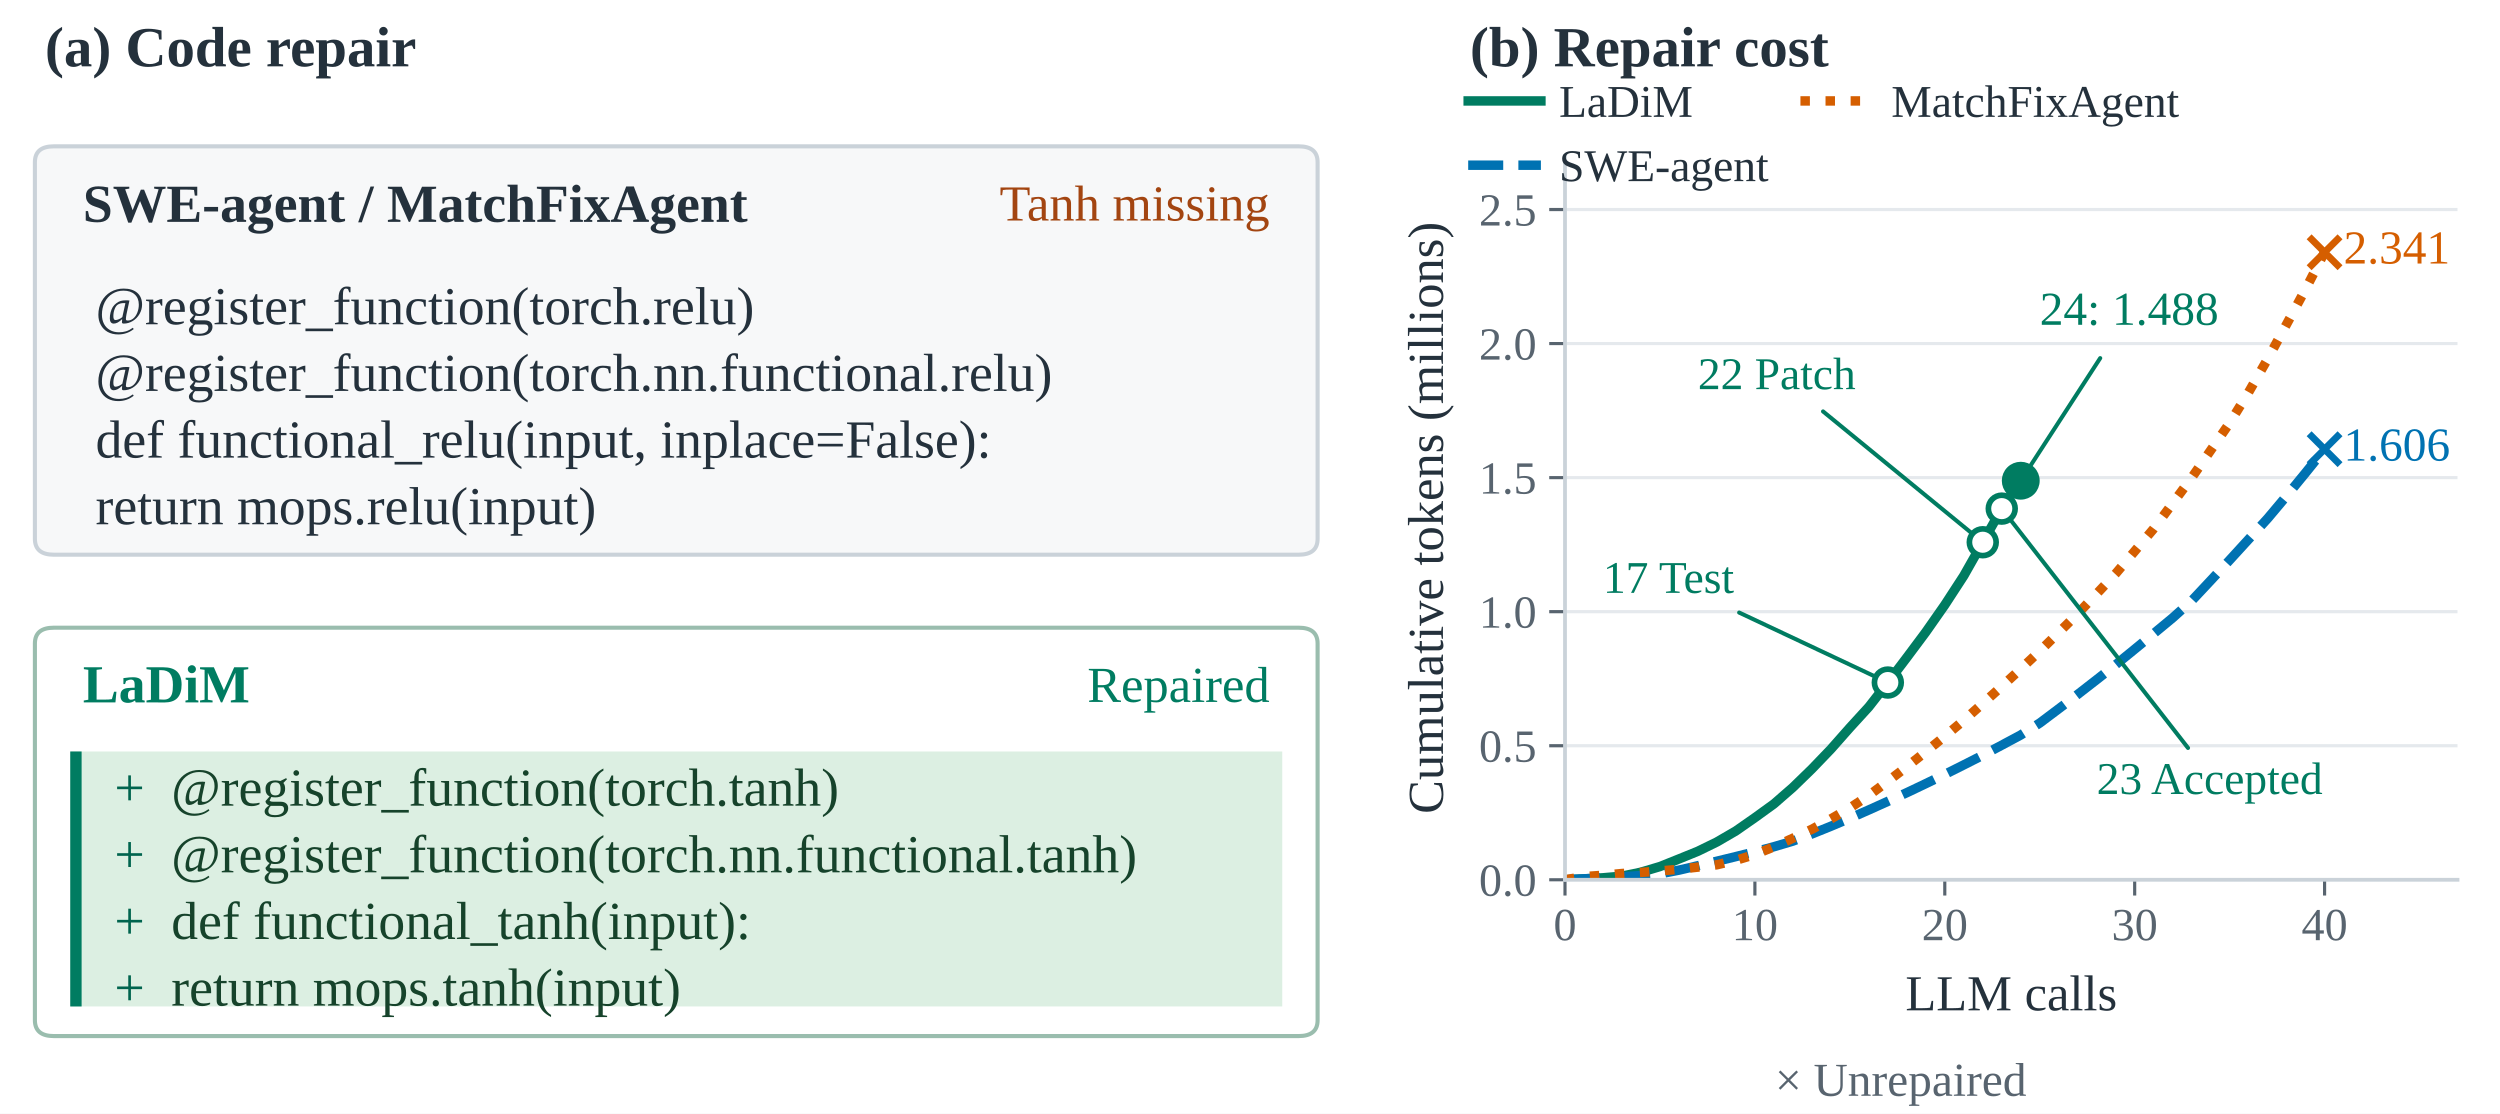
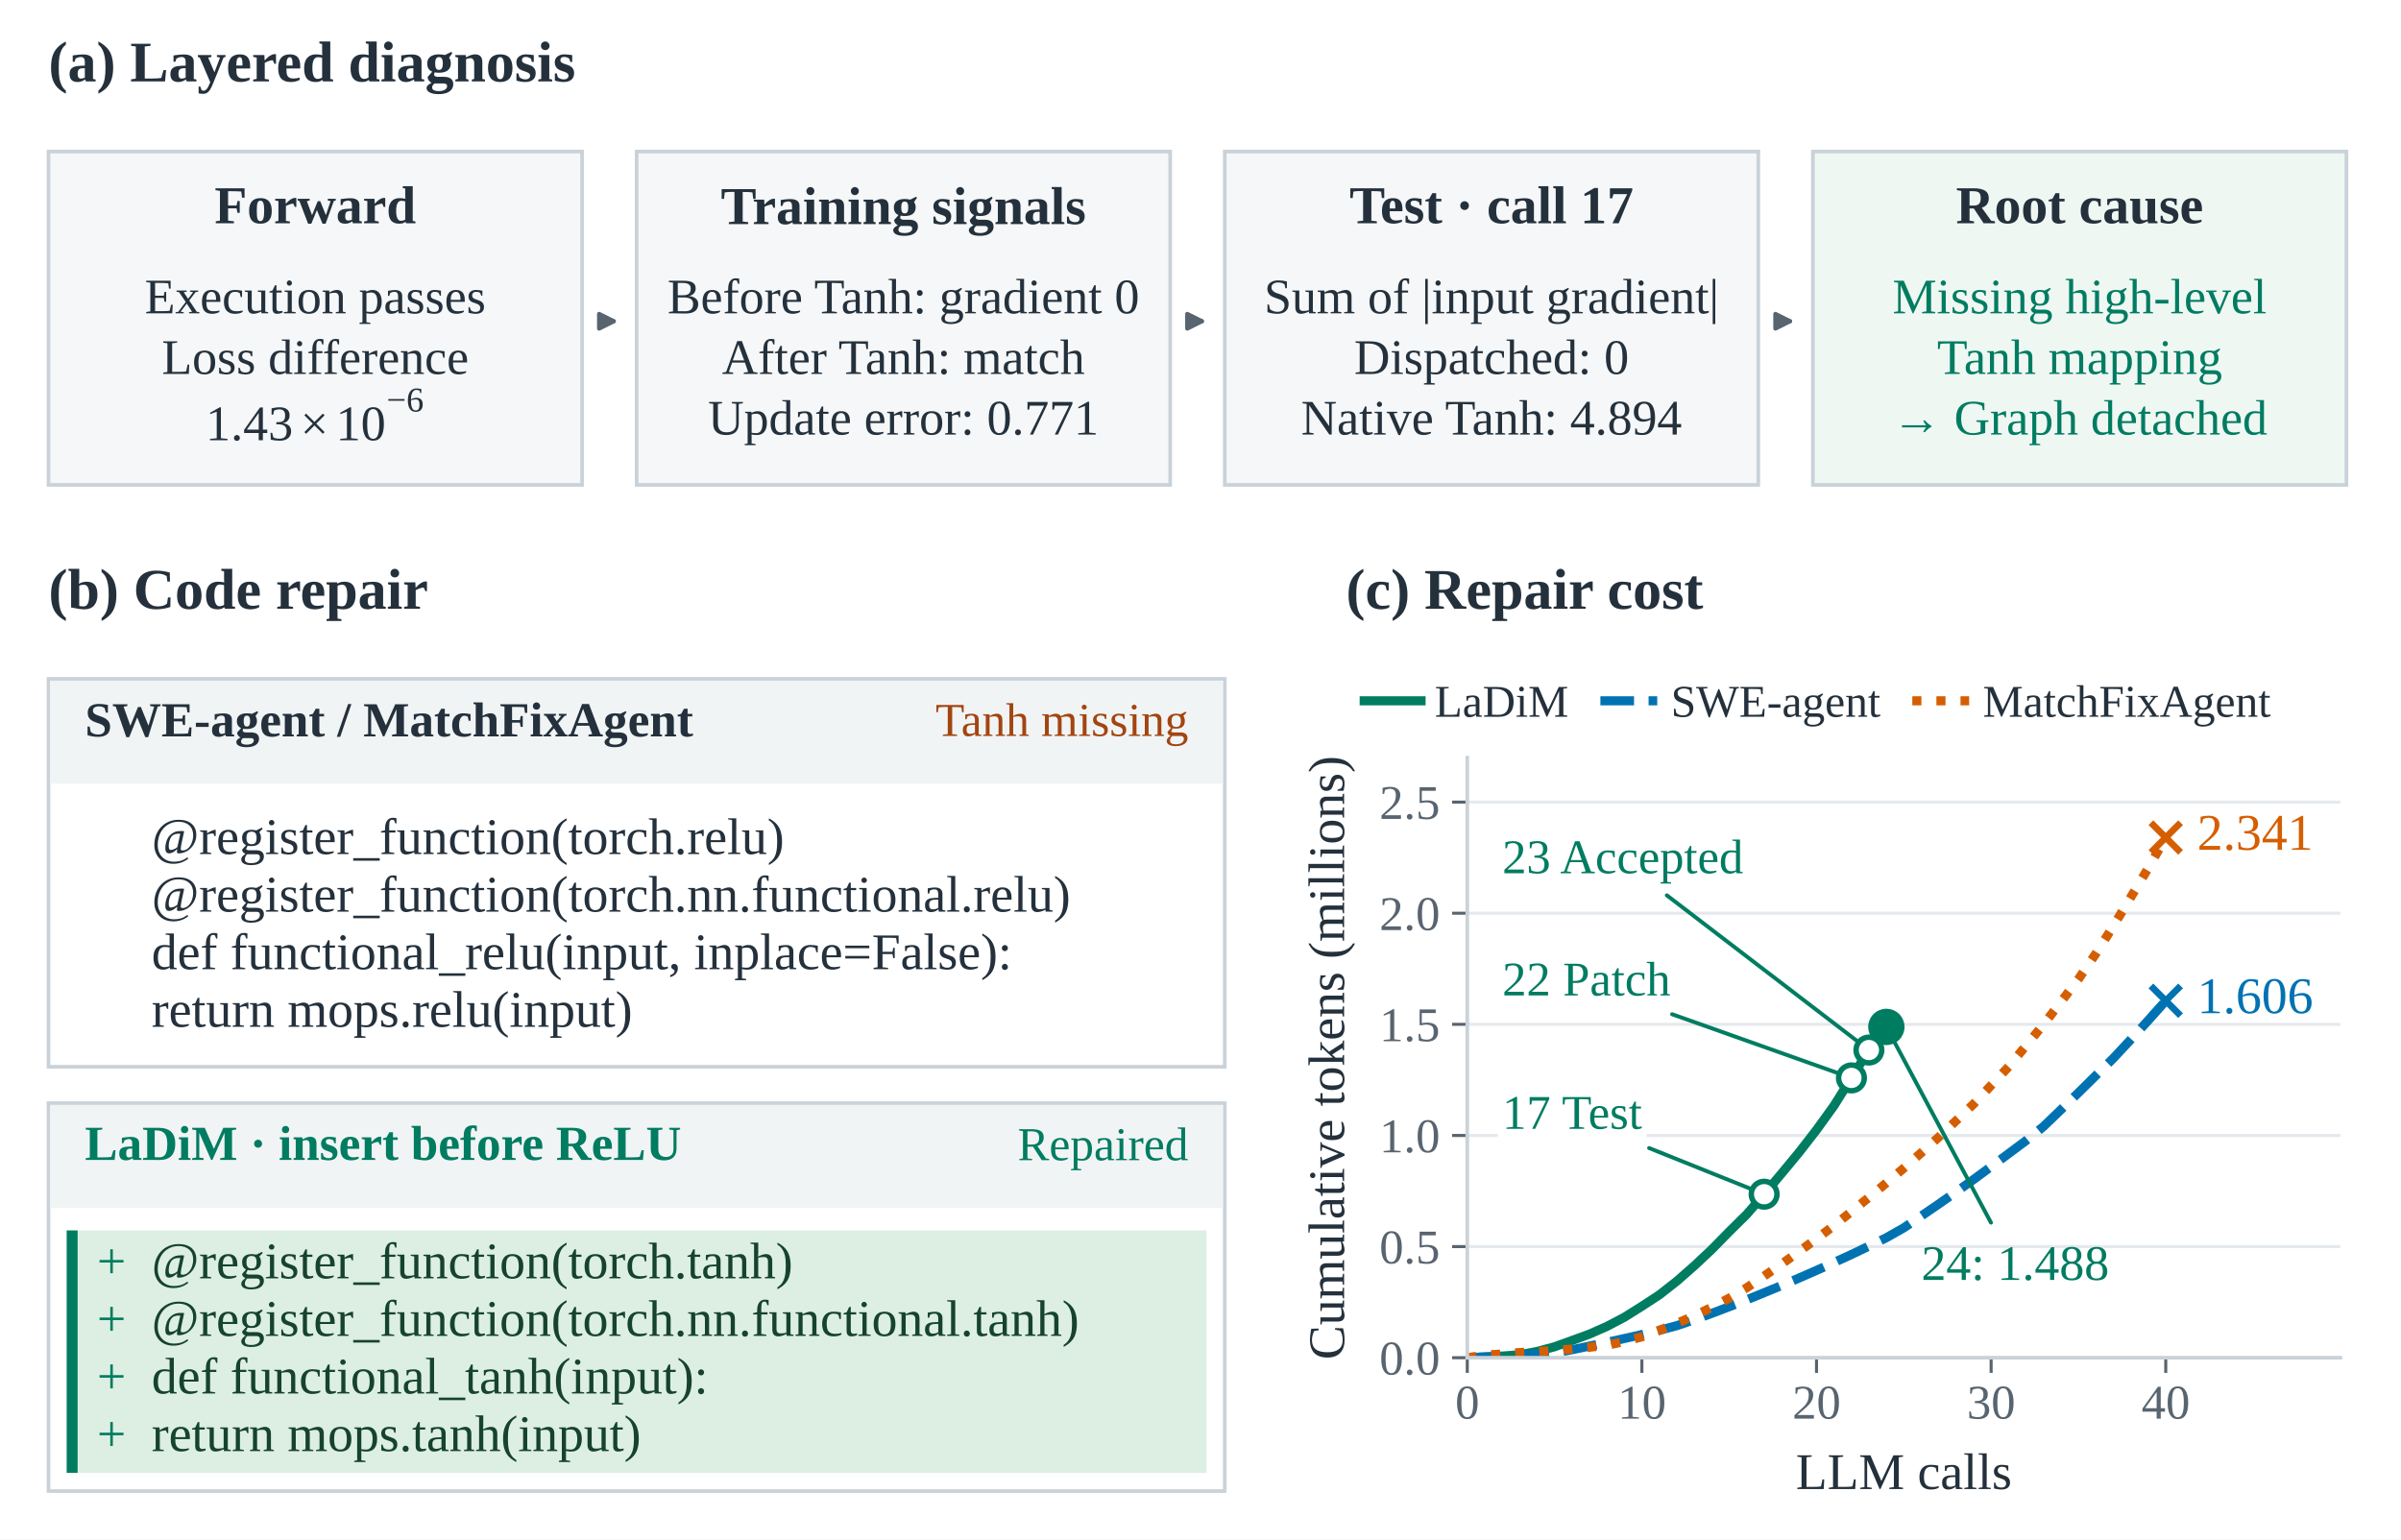
- <svg xmlns="http://www.w3.org/2000/svg" xmlns:xlink="http://www.w3.org/1999/xlink" width="396pt" height="176.4pt" viewBox="0 0 396 176.4" version="1.1">
+ <svg xmlns="http://www.w3.org/2000/svg" xmlns:xlink="http://www.w3.org/1999/xlink" width="396pt" height="254pt" viewBox="0 0 396 254" version="1.1">
  <defs>
    <style type="text/css">*{stroke-linejoin: round; stroke-linecap: butt}</style>
  </defs>
  <g id="figure_1">
    <g id="patch_1">
-       <path d="M 0 176.4 L 396 176.4 L 396 0 L 0 0 z " style="fill: #ffffff" />
+       <path d="M 0 254 L 396 254 L 396 0 L 0 0 z " style="fill: #ffffff" />
    </g>
    <g id="axes_1">
      <g id="patch_2">
-         <path d="M 8.528 87.865 L 205.708 87.865 Q 208.708 87.865 208.708 85.351 L 208.708 25.693 Q 208.708 23.179 205.708 23.179 L 8.528 23.179 Q 5.528 23.179 5.528 25.693 L 5.528 85.351 Q 5.528 87.865 8.528 87.865 z " style="fill: #f7f8f9; stroke: #cad2d9; stroke-width: 0.65; stroke-linejoin: miter" />
+         <path d="M 8 25 L 96 25 L 96 80 L 8 80 z " clip-path="url(#paa334372f0)" style="fill: #f5f7f8; stroke: #cad2d9; stroke-width: 0.6; stroke-linejoin: miter" />
      </g>
      <g id="patch_3">
-         <path d="M 8.528 164.114 L 205.708 164.114 Q 208.708 164.114 208.708 161.6 L 208.708 101.942 Q 208.708 99.428 205.708 99.428 L 8.528 99.428 Q 5.528 99.428 5.528 101.942 L 5.528 161.6 Q 5.528 164.114 8.528 164.114 z " style="fill: #ffffff; stroke: #9abdae; stroke-width: 0.65; stroke-linejoin: miter" />
+         <path d="M 105 25 L 193 25 L 193 80 L 105 80 z " clip-path="url(#paa334372f0)" style="fill: #f5f7f8; stroke: #cad2d9; stroke-width: 0.6; stroke-linejoin: miter" />
      </g>
      <g id="patch_4">
-         <path d="M 11.128 159.422 L 203.108 159.422 L 203.108 119.035 L 11.128 119.035 z " clip-path="url(#p06b4a198e1)" style="fill: #dcefe2" />
+         <path d="M 202 25 L 290 25 L 290 80 L 202 80 z " clip-path="url(#paa334372f0)" style="fill: #f5f7f8; stroke: #cad2d9; stroke-width: 0.6; stroke-linejoin: miter" />
      </g>
      <g id="patch_5">
-         <path d="M 11.128 159.422 L 12.927 159.422 L 12.927 119.035 L 11.128 119.035 z " clip-path="url(#p06b4a198e1)" style="fill: #007c61" />
+         <path d="M 299 25 L 387 25 L 387 80 L 299 80 z " clip-path="url(#paa334372f0)" style="fill: #eff7f3; stroke: #cad2d9; stroke-width: 0.6; stroke-linejoin: miter" />
+       </g>
+       <g id="patch_6">
+         <path d="M 8 112 L 202 112 L 202 176 L 8 176 z " clip-path="url(#paa334372f0)" style="fill: #ffffff; stroke: #cad2d9; stroke-width: 0.6; stroke-linejoin: miter" />
+       </g>
+       <g id="patch_7">
+         <path d="M 8 182 L 202 182 L 202 246 L 8 246 z " clip-path="url(#paa334372f0)" style="fill: #ffffff; stroke: #cad2d9; stroke-width: 0.6; stroke-linejoin: miter" />
+       </g>
+       <g id="patch_8">
+         <path d="M 99 53 Q 100.501 53 101.22 53 " clip-path="url(#paa334372f0)" style="fill: none; stroke: #58646f; stroke-width: 0.7; stroke-linecap: round" />
+         <path d="M 98.82 51.8 L 101.22 53 L 98.82 54.2 z " clip-path="url(#paa334372f0)" style="fill: #58646f; stroke: #58646f; stroke-width: 0.7; stroke-linecap: round" />
+       </g>
+       <g id="patch_9">
+         <path d="M 196 53 Q 197.501 53 198.22 53 " clip-path="url(#paa334372f0)" style="fill: none; stroke: #58646f; stroke-width: 0.7; stroke-linecap: round" />
+         <path d="M 195.82 51.8 L 198.22 53 L 195.82 54.2 z " clip-path="url(#paa334372f0)" style="fill: #58646f; stroke: #58646f; stroke-width: 0.7; stroke-linecap: round" />
+       </g>
+       <g id="patch_10">
+         <path d="M 293 53 Q 294.501 53 295.22 53 " clip-path="url(#paa334372f0)" style="fill: none; stroke: #58646f; stroke-width: 0.7; stroke-linecap: round" />
+         <path d="M 292.82 51.8 L 295.22 53 L 292.82 54.2 z " clip-path="url(#paa334372f0)" style="fill: #58646f; stroke: #58646f; stroke-width: 0.7; stroke-linecap: round" />
+       </g>
+       <g id="patch_11">
+         <path d="M 8.3 112.3 L 201.7 112.3 L 201.7 129.3 L 8.3 129.3 z " clip-path="url(#paa334372f0)" style="fill: #f1f4f5" />
+       </g>
+       <g id="patch_12">
+         <path d="M 8.3 182.3 L 201.7 182.3 L 201.7 199.3 L 8.3 199.3 z " clip-path="url(#paa334372f0)" style="fill: #f1f4f5" />
+       </g>
+       <g id="patch_13">
+         <path d="M 11 203 L 199 203 L 199 243 L 11 243 z " clip-path="url(#paa334372f0)" style="fill: #dcefe2" />
+       </g>
+       <g id="patch_14">
+         <path d="M 11 203 L 12.8 203 L 12.8 243 L 11 243 z " clip-path="url(#paa334372f0)" style="fill: #007c61" />
      </g>
      <g id="text_1">
-         <text style="font-weight: 700; font-size: 9px; font-family: 'Times New Roman'; text-anchor: start; fill: #24313c" x="7.128" y="10.51" transform="rotate(-0 7.128 10.51031)">(a) Code repair</text>
+         <text style="font-weight: 700; font-size: 9.5px; font-family: 'Times New Roman'; text-anchor: start; fill: #24313c" x="8" y="13.439" transform="rotate(-0 8 13.43922)">(a) Layered diagnosis</text>
      </g>
      <g id="text_2">
-         <text style="font-weight: 700; font-size: 8.5px; font-family: 'Times New Roman'; text-anchor: start; fill: #24313c" x="13.127" y="35.141" transform="rotate(-0 13.1274 35.14083)">SWE-agent / MatchFixAgent</text>
+         <text style="font-weight: 700; font-size: 8.8px; font-family: 'Times New Roman'; text-anchor: middle; fill: #24313c" x="52" y="36.827" transform="rotate(-0 52 36.82725)">Forward</text>
      </g>
      <g id="text_3">
-         <text style="font-size: 8px; font-family: 'Times New Roman'; text-anchor: end; fill: #a34511" x="201.109" y="34.934" transform="rotate(-0 201.1086 34.93442)">Tanh missing</text>
+         <text style="font-size: 8.2px; font-family: 'Times New Roman'; text-anchor: middle; fill: #24313c" x="52" y="51.694" transform="rotate(-0 52 51.69387)">Execution passes</text>
      </g>
      <g id="text_4">
-         <text style="font-size: 8.5px; font-family: 'Times New Roman'; text-anchor: start; fill: #24313c" x="15.127" y="51.369" transform="rotate(-0 15.1272 51.36929)">@register_function(torch.relu)</text>
+         <text style="font-size: 8.2px; font-family: 'Times New Roman'; text-anchor: middle; fill: #24313c" x="52" y="61.694" transform="rotate(-0 52 61.69387)">Loss difference</text>
      </g>
      <g id="text_5">
-         <text style="font-size: 8.5px; font-family: 'Times New Roman'; text-anchor: start; fill: #24313c" x="15.127" y="61.927" transform="rotate(-0 15.1272 61.92683)">@register_function(torch.nn.functional.relu)</text>
+         <g style="fill: #24313c" transform="translate(33.919 73.10197)">
+           <text>
+             <tspan x="0" y="-0.475" style="font-size: 8.2px; font-family: 'Times New Roman'; fill: #24313c">1</tspan>
+             <tspan x="4.125" y="-0.475" style="font-size: 8.2px; font-family: 'Times New Roman'; fill: #24313c">.</tspan>
+             <tspan x="6.188" y="-0.475" style="font-size: 8.2px; font-family: 'Times New Roman'; fill: #24313c">4</tspan>
+             <tspan x="10.312" y="-0.475" style="font-size: 8.2px; font-family: 'Times New Roman'; fill: #24313c">3</tspan>
+             <tspan x="15.629" y="-0.475" style="font-size: 8.2px; font-family: 'Times New Roman'; fill: #24313c">×</tspan>
+             <tspan x="21.473" y="-0.475" style="font-size: 8.2px; font-family: 'Times New Roman'; fill: #24313c">1</tspan>
+             <tspan x="25.598" y="-0.475" style="font-size: 8.2px; font-family: 'Times New Roman'; fill: #24313c">0</tspan>
+             <tspan x="29.842" y="-5.216" style="font-size: 5.74px; font-family: 'Times New Roman'; fill: #24313c">−</tspan>
+             <tspan x="33.099" y="-5.216" style="font-size: 5.74px; font-family: 'Times New Roman'; fill: #24313c">6</tspan>
+           </text>
+         </g>
      </g>
      <g id="text_6">
-         <text style="font-size: 8.5px; font-family: 'Times New Roman'; text-anchor: start; fill: #24313c" x="15.127" y="72.484" transform="rotate(-0 15.1272 72.48437)">def functional_relu(input, inplace=False):</text>
+         <text style="font-weight: 700; font-size: 8.8px; font-family: 'Times New Roman'; text-anchor: middle; fill: #24313c" x="149" y="36.965" transform="rotate(-0 149 36.96475)">Training signals</text>
      </g>
      <g id="text_7">
-         <text style="font-size: 8.5px; font-family: 'Times New Roman'; text-anchor: start; fill: #24313c" x="15.127" y="83.042" transform="rotate(-0 15.1272 83.04191)">    return mops.relu(input)</text>
+         <text style="font-size: 8.2px; font-family: 'Times New Roman'; text-anchor: middle; fill: #24313c" x="149" y="51.694" transform="rotate(-0 149 51.69387)">Before Tanh: gradient 0</text>
      </g>
      <g id="text_8">
-         <text style="font-weight: 700; font-size: 8.5px; font-family: 'Times New Roman'; text-anchor: start; fill: #007c61" x="13.127" y="111.257" transform="rotate(-0 13.1274 111.2569)">LaDiM</text>
+         <text style="font-size: 8.2px; font-family: 'Times New Roman'; text-anchor: middle; fill: #24313c" x="149" y="61.694" transform="rotate(-0 149 61.69387)">After Tanh: match</text>
      </g>
      <g id="text_9">
-         <text style="font-size: 8px; font-family: 'Times New Roman'; text-anchor: end; fill: #007c61" x="201.109" y="111.183" transform="rotate(-0 201.1086 111.1833)">Repaired</text>
+         <text style="font-size: 8.2px; font-family: 'Times New Roman'; text-anchor: middle; fill: #24313c" x="149" y="71.694" transform="rotate(-0 149 71.69388)">Update error: 0.771</text>
      </g>
      <g id="text_10">
-         <text style="font-size: 8.5px; font-family: 'Times New Roman'; text-anchor: start; fill: #00644e" x="18.127" y="127.618" transform="rotate(-0 18.1269 127.6182)">+</text>
+         <text style="font-weight: 700; font-size: 8.8px; font-family: 'Times New Roman'; text-anchor: middle; fill: #24313c" x="246" y="36.827" transform="rotate(-0 246 36.82725)">Test · call 17</text>
      </g>
      <g id="text_11">
-         <text style="font-size: 8.5px; font-family: 'Times New Roman'; text-anchor: start; fill: #16432b" x="27.126" y="127.618" transform="rotate(-0 27.126 127.6182)">@register_function(torch.tanh)</text>
+         <text style="font-size: 8.2px; font-family: 'Times New Roman'; text-anchor: middle; fill: #24313c" x="246" y="51.694" transform="rotate(-0 246 51.69387)">Sum of |input gradient|</text>
      </g>
      <g id="text_12">
-         <text style="font-size: 8.5px; font-family: 'Times New Roman'; text-anchor: start; fill: #00644e" x="18.127" y="138.176" transform="rotate(-0 18.1269 138.1757)">+</text>
+         <text style="font-size: 8.2px; font-family: 'Times New Roman'; text-anchor: middle; fill: #24313c" x="246" y="61.694" transform="rotate(-0 246 61.69387)">Dispatched: 0</text>
      </g>
      <g id="text_13">
-         <text style="font-size: 8.5px; font-family: 'Times New Roman'; text-anchor: start; fill: #16432b" x="27.126" y="138.176" transform="rotate(-0 27.126 138.1757)">@register_function(torch.nn.functional.tanh)</text>
+         <text style="font-size: 8.2px; font-family: 'Times New Roman'; text-anchor: middle; fill: #24313c" x="246" y="71.694" transform="rotate(-0 246 71.69388)">Native Tanh: 4.894</text>
      </g>
      <g id="text_14">
-         <text style="font-size: 8.5px; font-family: 'Times New Roman'; text-anchor: start; fill: #00644e" x="18.127" y="148.733" transform="rotate(-0 18.1269 148.7333)">+</text>
+         <text style="font-weight: 700; font-size: 8.8px; font-family: 'Times New Roman'; text-anchor: middle; fill: #24313c" x="343" y="36.827" transform="rotate(-0 343 36.82725)">Root cause</text>
      </g>
      <g id="text_15">
-         <text style="font-size: 8.5px; font-family: 'Times New Roman'; text-anchor: start; fill: #16432b" x="27.126" y="148.733" transform="rotate(-0 27.126 148.7333)">def functional_tanh(input):</text>
+         <text style="font-size: 8.2px; font-family: 'Times New Roman'; text-anchor: middle; fill: #007c61" x="343" y="51.694" transform="rotate(-0 343 51.69387)">Missing high-level</text>
      </g>
      <g id="text_16">
-         <text style="font-size: 8.5px; font-family: 'Times New Roman'; text-anchor: start; fill: #00644e" x="18.127" y="159.291" transform="rotate(-0 18.1269 159.2908)">+</text>
+         <text style="font-size: 8.2px; font-family: 'Times New Roman'; text-anchor: middle; fill: #007c61" x="343" y="61.694" transform="rotate(-0 343 61.69387)">Tanh mapping</text>
      </g>
      <g id="text_17">
-         <text style="font-size: 8.5px; font-family: 'Times New Roman'; text-anchor: start; fill: #16432b" x="27.126" y="159.291" transform="rotate(-0 27.126 159.2908)">    return mops.tanh(input)</text>
+         <text style="font-size: 8.2px; font-family: 'Times New Roman'; text-anchor: middle; fill: #007c61" x="343" y="71.694" transform="rotate(-0 343 71.69388)">→ Graph detached</text>
+       </g>
+       <g id="text_18">
+         <text style="font-weight: 700; font-size: 9.5px; font-family: 'Times New Roman'; text-anchor: start; fill: #24313c" x="8" y="100.439" transform="rotate(-0 8 100.4392)">(b) Code repair</text>
+       </g>
+       <g id="text_19">
+         <text style="font-weight: 700; font-size: 8.1px; font-family: 'Times New Roman'; text-anchor: start; fill: #24313c" x="14" y="121.49" transform="rotate(-0 14 121.4903)">SWE-agent / MatchFixAgent</text>
+       </g>
+       <g id="text_20">
+         <text style="font-size: 7.8px; font-family: 'Times New Roman'; text-anchor: end; fill: #a34511" x="196" y="121.416" transform="rotate(-0 196 121.4161)">Tanh missing</text>
+       </g>
+       <g id="text_21">
+         <text style="font-size: 8.5px; font-family: 'Times New Roman'; text-anchor: start; fill: #24313c" x="25" y="140.902" transform="rotate(-0 25 140.9022)">@register_function(torch.relu)</text>
+       </g>
+       <g id="text_22">
+         <text style="font-size: 8.5px; font-family: 'Times New Roman'; text-anchor: start; fill: #24313c" x="25" y="150.402" transform="rotate(-0 25 150.4022)">@register_function(torch.nn.functional.relu)</text>
+       </g>
+       <g id="text_23">
+         <text style="font-size: 8.5px; font-family: 'Times New Roman'; text-anchor: start; fill: #24313c" x="25" y="159.902" transform="rotate(-0 25 159.9022)">def functional_relu(input, inplace=False):</text>
+       </g>
+       <g id="text_24">
+         <text style="font-size: 8.5px; font-family: 'Times New Roman'; text-anchor: start; fill: #24313c" x="25" y="169.402" transform="rotate(-0 25 169.4022)">    return mops.relu(input)</text>
+       </g>
+       <g id="text_25">
+         <text style="font-weight: 700; font-size: 8.1px; font-family: 'Times New Roman'; text-anchor: start; fill: #007c61" x="14" y="191.364" transform="rotate(-0 14 191.3637)">LaDiM · insert before ReLU</text>
+       </g>
+       <g id="text_26">
+         <text style="font-size: 7.8px; font-family: 'Times New Roman'; text-anchor: end; fill: #007c61" x="196" y="191.416" transform="rotate(-0 196 191.4161)">Repaired</text>
+       </g>
+       <g id="text_27">
+         <text style="font-size: 8.5px; font-family: 'Times New Roman'; text-anchor: start; fill: #007c61" x="16" y="210.902" transform="rotate(-0 16 210.9022)">+</text>
+       </g>
+       <g id="text_28">
+         <text style="font-size: 8.5px; font-family: 'Times New Roman'; text-anchor: start; fill: #16432b" x="25" y="210.902" transform="rotate(-0 25 210.9022)">@register_function(torch.tanh)</text>
+       </g>
+       <g id="text_29">
+         <text style="font-size: 8.5px; font-family: 'Times New Roman'; text-anchor: start; fill: #007c61" x="16" y="220.402" transform="rotate(-0 16 220.4022)">+</text>
+       </g>
+       <g id="text_30">
+         <text style="font-size: 8.5px; font-family: 'Times New Roman'; text-anchor: start; fill: #16432b" x="25" y="220.402" transform="rotate(-0 25 220.4022)">@register_function(torch.nn.functional.tanh)</text>
+       </g>
+       <g id="text_31">
+         <text style="font-size: 8.5px; font-family: 'Times New Roman'; text-anchor: start; fill: #007c61" x="16" y="229.902" transform="rotate(-0 16 229.9022)">+</text>
+       </g>
+       <g id="text_32">
+         <text style="font-size: 8.5px; font-family: 'Times New Roman'; text-anchor: start; fill: #16432b" x="25" y="229.902" transform="rotate(-0 25 229.9022)">def functional_tanh(input):</text>
+       </g>
+       <g id="text_33">
+         <text style="font-size: 8.5px; font-family: 'Times New Roman'; text-anchor: start; fill: #007c61" x="16" y="239.402" transform="rotate(-0 16 239.4022)">+</text>
+       </g>
+       <g id="text_34">
+         <text style="font-size: 8.5px; font-family: 'Times New Roman'; text-anchor: start; fill: #16432b" x="25" y="239.402" transform="rotate(-0 25 239.4022)">    return mops.tanh(input)</text>
+       </g>
+       <g id="text_35">
+         <text style="font-weight: 700; font-size: 9.5px; font-family: 'Times New Roman'; text-anchor: start; fill: #24313c" x="222" y="100.439" transform="rotate(-0 222 100.4392)">(c) Repair cost</text>
      </g>
    </g>
    <g id="axes_2">
-       <g id="patch_6">
-         <path d="M 247.896 139.356 L 389.268 139.356 L 389.268 24.696 L 247.896 24.696 z " style="fill: #ffffff" />
+       <g id="patch_15">
+         <path d="M 242 224 L 386 224 L 386 125 L 242 125 z " style="fill: #ffffff" />
      </g>
      <g id="matplotlib.axis_1">
        <g id="xtick_1">
          <g id="line2d_1">
            <defs>
-               <path id="m87fa0025c6" d="M 0 0 L 0 2.5 " style="stroke: #58646f; stroke-width: 0.5" />
+               <path id="ma37fafa7c8" d="M 0 0 L 0 2.5 " style="stroke: #58646f; stroke-width: 0.5" />
            </defs>
            <g>
-               <use xlink:href="#m87fa0025c6" x="247.896" y="139.356" style="fill: #58646f; stroke: #58646f; stroke-width: 0.5" />
-             </g>
-           </g>
-           <g id="text_18">
-             <text style="font-size: 7.3px; font-family: 'Times New Roman'; text-anchor: middle; fill: #58646f" x="247.896" y="148.925" transform="rotate(-0 247.896 148.9249)">0</text>
+               <use xlink:href="#ma37fafa7c8" x="242" y="224" style="fill: #58646f; stroke: #58646f; stroke-width: 0.5" />
+             </g>
+           </g>
+           <g id="text_36">
+             <text style="font-size: 8px; font-family: 'Times New Roman'; text-anchor: middle; fill: #58646f" x="242" y="234.055" transform="rotate(-0 242 234.055)">0</text>
          </g>
        </g>
        <g id="xtick_2">
          <g id="line2d_2">
            <g>
-               <use xlink:href="#m87fa0025c6" x="277.975" y="139.356" style="fill: #58646f; stroke: #58646f; stroke-width: 0.5" />
-             </g>
-           </g>
-           <g id="text_19">
-             <text style="font-size: 7.3px; font-family: 'Times New Roman'; text-anchor: middle; fill: #58646f" x="277.975" y="148.925" transform="rotate(-0 277.9751 148.9249)">10</text>
+               <use xlink:href="#ma37fafa7c8" x="270.8" y="224" style="fill: #58646f; stroke: #58646f; stroke-width: 0.5" />
+             </g>
+           </g>
+           <g id="text_37">
+             <text style="font-size: 8px; font-family: 'Times New Roman'; text-anchor: middle; fill: #58646f" x="270.8" y="234.055" transform="rotate(-0 270.8 234.055)">10</text>
          </g>
        </g>
        <g id="xtick_3">
          <g id="line2d_3">
            <g>
-               <use xlink:href="#m87fa0025c6" x="308.054" y="139.356" style="fill: #58646f; stroke: #58646f; stroke-width: 0.5" />
-             </g>
-           </g>
-           <g id="text_20">
-             <text style="font-size: 7.3px; font-family: 'Times New Roman'; text-anchor: middle; fill: #58646f" x="308.054" y="148.925" transform="rotate(-0 308.0543 148.9249)">20</text>
+               <use xlink:href="#ma37fafa7c8" x="299.6" y="224" style="fill: #58646f; stroke: #58646f; stroke-width: 0.5" />
+             </g>
+           </g>
+           <g id="text_38">
+             <text style="font-size: 8px; font-family: 'Times New Roman'; text-anchor: middle; fill: #58646f" x="299.6" y="234.055" transform="rotate(-0 299.6 234.055)">20</text>
          </g>
        </g>
        <g id="xtick_4">
          <g id="line2d_4">
            <g>
-               <use xlink:href="#m87fa0025c6" x="338.133" y="139.356" style="fill: #58646f; stroke: #58646f; stroke-width: 0.5" />
-             </g>
-           </g>
-           <g id="text_21">
-             <text style="font-size: 7.3px; font-family: 'Times New Roman'; text-anchor: middle; fill: #58646f" x="338.133" y="148.925" transform="rotate(-0 338.1334 148.9249)">30</text>
+               <use xlink:href="#ma37fafa7c8" x="328.4" y="224" style="fill: #58646f; stroke: #58646f; stroke-width: 0.5" />
+             </g>
+           </g>
+           <g id="text_39">
+             <text style="font-size: 8px; font-family: 'Times New Roman'; text-anchor: middle; fill: #58646f" x="328.4" y="234.055" transform="rotate(-0 328.4 234.055)">30</text>
          </g>
        </g>
        <g id="xtick_5">
          <g id="line2d_5">
            <g>
-               <use xlink:href="#m87fa0025c6" x="368.213" y="139.356" style="fill: #58646f; stroke: #58646f; stroke-width: 0.5" />
-             </g>
-           </g>
-           <g id="text_22">
-             <text style="font-size: 7.3px; font-family: 'Times New Roman'; text-anchor: middle; fill: #58646f" x="368.213" y="148.925" transform="rotate(-0 368.2126 148.9249)">40</text>
-           </g>
-         </g>
-         <g id="text_23">
-           <text style="font-size: 8px; font-family: 'Times New Roman'; text-anchor: middle; fill: #24313c" x="318.582" y="160.041" transform="rotate(-0 318.582 160.0415)">LLM calls</text>
+               <use xlink:href="#ma37fafa7c8" x="357.2" y="224" style="fill: #58646f; stroke: #58646f; stroke-width: 0.5" />
+             </g>
+           </g>
+           <g id="text_40">
+             <text style="font-size: 8px; font-family: 'Times New Roman'; text-anchor: middle; fill: #58646f" x="357.2" y="234.055" transform="rotate(-0 357.2 234.055)">40</text>
+           </g>
+         </g>
+         <g id="text_41">
+           <text style="font-size: 8.5px; font-family: 'Times New Roman'; text-anchor: middle; fill: #24313c" x="314" y="245.668" transform="rotate(-0 314 245.6684)">LLM calls</text>
        </g>
      </g>
      <g id="matplotlib.axis_2">
        <g id="ytick_1">
          <g id="line2d_6">
-             <path d="M 247.896 139.356 L 389.268 139.356 " clip-path="url(#p40ae5b9839)" style="fill: none; stroke: #e5e9ed; stroke-width: 0.5; stroke-linecap: square" />
+             <path d="M 242 224 L 386 224 " clip-path="url(#pa36b4e17ce)" style="fill: none; stroke: #e5e9ed; stroke-width: 0.5; stroke-linecap: square" />
          </g>
          <g id="line2d_7">
            <defs>
-               <path id="me39bd09a78" d="M 0 0 L -2.5 0 " style="stroke: #58646f; stroke-width: 0.5" />
+               <path id="m97fe66db4a" d="M 0 0 L -2.5 0 " style="stroke: #58646f; stroke-width: 0.5" />
            </defs>
            <g>
-               <use xlink:href="#me39bd09a78" x="247.896" y="139.356" style="fill: #58646f; stroke: #58646f; stroke-width: 0.5" />
-             </g>
-           </g>
-           <g id="text_24">
-             <text style="font-size: 7.3px; font-family: 'Times New Roman'; text-anchor: end; fill: #58646f" x="243.396" y="141.89" transform="rotate(-0 243.396 141.8905)">0.0</text>
+               <use xlink:href="#m97fe66db4a" x="242" y="224" style="fill: #58646f; stroke: #58646f; stroke-width: 0.5" />
+             </g>
+           </g>
+           <g id="text_42">
+             <text style="font-size: 8px; font-family: 'Times New Roman'; text-anchor: end; fill: #58646f" x="237.5" y="226.778" transform="rotate(-0 237.5 226.7775)">0.0</text>
          </g>
        </g>
        <g id="ytick_2">
          <g id="line2d_8">
-             <path d="M 247.896 118.123 L 389.268 118.123 " clip-path="url(#p40ae5b9839)" style="fill: none; stroke: #e5e9ed; stroke-width: 0.5; stroke-linecap: square" />
+             <path d="M 242 205.667 L 386 205.667 " clip-path="url(#pa36b4e17ce)" style="fill: none; stroke: #e5e9ed; stroke-width: 0.5; stroke-linecap: square" />
          </g>
          <g id="line2d_9">
            <g>
-               <use xlink:href="#me39bd09a78" x="247.896" y="118.123" style="fill: #58646f; stroke: #58646f; stroke-width: 0.5" />
-             </g>
-           </g>
-           <g id="text_25">
-             <text style="font-size: 7.3px; font-family: 'Times New Roman'; text-anchor: end; fill: #58646f" x="243.396" y="120.657" transform="rotate(-0 243.396 120.6571)">0.5</text>
+               <use xlink:href="#m97fe66db4a" x="242" y="205.667" style="fill: #58646f; stroke: #58646f; stroke-width: 0.5" />
+             </g>
+           </g>
+           <g id="text_43">
+             <text style="font-size: 8px; font-family: 'Times New Roman'; text-anchor: end; fill: #58646f" x="237.5" y="208.444" transform="rotate(-0 237.5 208.4442)">0.5</text>
          </g>
        </g>
        <g id="ytick_3">
          <g id="line2d_10">
-             <path d="M 247.896 96.889 L 389.268 96.889 " clip-path="url(#p40ae5b9839)" style="fill: none; stroke: #e5e9ed; stroke-width: 0.5; stroke-linecap: square" />
+             <path d="M 242 187.333 L 386 187.333 " clip-path="url(#pa36b4e17ce)" style="fill: none; stroke: #e5e9ed; stroke-width: 0.5; stroke-linecap: square" />
          </g>
          <g id="line2d_11">
            <g>
-               <use xlink:href="#me39bd09a78" x="247.896" y="96.889" style="fill: #58646f; stroke: #58646f; stroke-width: 0.5" />
-             </g>
-           </g>
-           <g id="text_26">
-             <text style="font-size: 7.3px; font-family: 'Times New Roman'; text-anchor: end; fill: #58646f" x="243.396" y="99.424" transform="rotate(-0 243.396 99.4238)">1.0</text>
+               <use xlink:href="#m97fe66db4a" x="242" y="187.333" style="fill: #58646f; stroke: #58646f; stroke-width: 0.5" />
+             </g>
+           </g>
+           <g id="text_44">
+             <text style="font-size: 8px; font-family: 'Times New Roman'; text-anchor: end; fill: #58646f" x="237.5" y="190.111" transform="rotate(-0 237.5 190.1108)">1.0</text>
          </g>
        </g>
        <g id="ytick_4">
          <g id="line2d_12">
-             <path d="M 247.896 75.656 L 389.268 75.656 " clip-path="url(#p40ae5b9839)" style="fill: none; stroke: #e5e9ed; stroke-width: 0.5; stroke-linecap: square" />
+             <path d="M 242 169 L 386 169 " clip-path="url(#pa36b4e17ce)" style="fill: none; stroke: #e5e9ed; stroke-width: 0.5; stroke-linecap: square" />
          </g>
          <g id="line2d_13">
            <g>
-               <use xlink:href="#me39bd09a78" x="247.896" y="75.656" style="fill: #58646f; stroke: #58646f; stroke-width: 0.5" />
-             </g>
-           </g>
-           <g id="text_27">
-             <text style="font-size: 7.3px; font-family: 'Times New Roman'; text-anchor: end; fill: #58646f" x="243.396" y="78.19" transform="rotate(-0 243.396 78.19047)">1.5</text>
+               <use xlink:href="#m97fe66db4a" x="242" y="169" style="fill: #58646f; stroke: #58646f; stroke-width: 0.5" />
+             </g>
+           </g>
+           <g id="text_45">
+             <text style="font-size: 8px; font-family: 'Times New Roman'; text-anchor: end; fill: #58646f" x="237.5" y="171.778" transform="rotate(-0 237.5 171.7775)">1.5</text>
          </g>
        </g>
        <g id="ytick_5">
          <g id="line2d_14">
-             <path d="M 247.896 54.423 L 389.268 54.423 " clip-path="url(#p40ae5b9839)" style="fill: none; stroke: #e5e9ed; stroke-width: 0.5; stroke-linecap: square" />
+             <path d="M 242 150.667 L 386 150.667 " clip-path="url(#pa36b4e17ce)" style="fill: none; stroke: #e5e9ed; stroke-width: 0.5; stroke-linecap: square" />
          </g>
          <g id="line2d_15">
            <g>
-               <use xlink:href="#me39bd09a78" x="247.896" y="54.423" style="fill: #58646f; stroke: #58646f; stroke-width: 0.5" />
-             </g>
-           </g>
-           <g id="text_28">
-             <text style="font-size: 7.3px; font-family: 'Times New Roman'; text-anchor: end; fill: #58646f" x="243.396" y="56.957" transform="rotate(-0 243.396 56.95714)">2.0</text>
+               <use xlink:href="#m97fe66db4a" x="242" y="150.667" style="fill: #58646f; stroke: #58646f; stroke-width: 0.5" />
+             </g>
+           </g>
+           <g id="text_46">
+             <text style="font-size: 8px; font-family: 'Times New Roman'; text-anchor: end; fill: #58646f" x="237.5" y="153.444" transform="rotate(-0 237.5 153.4442)">2.0</text>
          </g>
        </g>
        <g id="ytick_6">
          <g id="line2d_16">
-             <path d="M 247.896 33.189 L 389.268 33.189 " clip-path="url(#p40ae5b9839)" style="fill: none; stroke: #e5e9ed; stroke-width: 0.5; stroke-linecap: square" />
+             <path d="M 242 132.333 L 386 132.333 " clip-path="url(#pa36b4e17ce)" style="fill: none; stroke: #e5e9ed; stroke-width: 0.5; stroke-linecap: square" />
          </g>
          <g id="line2d_17">
            <g>
-               <use xlink:href="#me39bd09a78" x="247.896" y="33.189" style="fill: #58646f; stroke: #58646f; stroke-width: 0.5" />
-             </g>
-           </g>
-           <g id="text_29">
-             <text style="font-size: 7.3px; font-family: 'Times New Roman'; text-anchor: end; fill: #58646f" x="243.396" y="35.724" transform="rotate(-0 243.396 35.7238)">2.5</text>
-           </g>
-         </g>
-         <g id="text_30">
-           <text style="font-size: 8px; font-family: 'Times New Roman'; text-anchor: middle; fill: #24313c" x="228.56" y="82.026" transform="rotate(-90 228.5598 82.026)">Cumulative tokens (millions)</text>
+               <use xlink:href="#m97fe66db4a" x="242" y="132.333" style="fill: #58646f; stroke: #58646f; stroke-width: 0.5" />
+             </g>
+           </g>
+           <g id="text_47">
+             <text style="font-size: 8px; font-family: 'Times New Roman'; text-anchor: end; fill: #58646f" x="237.5" y="135.111" transform="rotate(-0 237.5 135.1108)">2.5</text>
+           </g>
+         </g>
+         <g id="text_48">
+           <text style="font-size: 8.5px; font-family: 'Times New Roman'; text-anchor: middle; fill: #24313c" x="221.682" y="174.5" transform="rotate(-90 221.6818 174.5)">Cumulative tokens (millions)</text>
        </g>
      </g>
      <g id="line2d_18">
-         <path d="M 247.896 139.356 L 250.904 139.217 L 253.912 139.043 L 256.92 138.782 L 259.928 138.158 L 262.936 137.262 L 265.943 136.059 L 268.951 134.836 L 271.959 133.366 L 274.967 131.616 L 277.975 129.519 L 280.983 127.343 L 283.991 124.723 L 286.999 121.8 L 290.007 118.667 L 293.015 115.263 L 296.023 111.971 L 299.031 108.114 L 302.038 104.152 L 305.046 100.122 L 308.054 95.824 L 311.062 91.201 L 314.07 85.891 L 317.078 80.565 L 320.086 76.145 " clip-path="url(#p40ae5b9839)" style="fill: none; stroke: #007c61; stroke-width: 1.5; stroke-linecap: square" />
+         <path d="M 242 224 L 244.88 223.88 L 247.76 223.73 L 250.64 223.504 L 253.52 222.966 L 256.4 222.192 L 259.28 221.154 L 262.16 220.097 L 265.04 218.828 L 267.92 217.317 L 270.8 215.507 L 273.68 213.627 L 276.56 211.366 L 279.44 208.841 L 282.32 206.136 L 285.2 203.198 L 288.08 200.355 L 290.96 197.025 L 293.84 193.604 L 296.72 190.125 L 299.6 186.414 L 302.48 182.422 L 305.36 177.837 L 308.24 173.239 L 311.12 169.422 " clip-path="url(#pa36b4e17ce)" style="fill: none; stroke: #007c61; stroke-width: 1.5; stroke-linecap: square" />
      </g>
      <g id="line2d_19">
-         <path d="M 247.896 139.356 L 250.904 139.202 L 253.912 139.051 L 256.92 138.884 L 259.928 138.679 L 262.936 138.418 L 265.943 137.831 L 268.951 137.131 L 271.959 136.416 L 274.967 135.683 L 277.975 134.927 L 280.983 134.124 L 283.991 133.231 L 286.999 132.096 L 290.007 130.882 L 293.015 129.612 L 296.023 128.293 L 299.031 126.936 L 302.038 125.559 L 305.046 124.127 L 308.054 122.666 L 311.062 121.16 L 314.07 119.632 L 317.078 118.035 L 320.086 116.424 L 323.094 114.532 L 326.102 112.271 L 329.11 109.989 L 332.118 107.653 L 335.126 105.286 L 338.133 102.836 L 341.141 100.358 L 344.149 97.871 L 347.157 95.168 L 350.165 91.959 L 353.173 88.716 L 356.181 85.427 L 359.189 82.13 L 362.197 78.554 L 365.205 74.888 L 368.213 71.152 " clip-path="url(#p40ae5b9839)" style="fill: none; stroke-dasharray: 5.55,2.4; stroke-dashoffset: 0; stroke: #0072b2; stroke-width: 1.5" />
+         <path d="M 242 224 L 244.88 223.867 L 247.76 223.736 L 250.64 223.593 L 253.52 223.416 L 256.4 223.19 L 259.28 222.684 L 262.16 222.079 L 265.04 221.462 L 267.92 220.829 L 270.8 220.176 L 273.68 219.482 L 276.56 218.712 L 279.44 217.732 L 282.32 216.684 L 285.2 215.587 L 288.08 214.448 L 290.96 213.276 L 293.84 212.087 L 296.72 210.851 L 299.6 209.59 L 302.48 208.29 L 305.36 206.97 L 308.24 205.591 L 311.12 204.2 L 314 202.566 L 316.88 200.614 L 319.76 198.644 L 322.64 196.627 L 325.52 194.584 L 328.4 192.468 L 331.28 190.328 L 334.16 188.181 L 337.04 185.847 L 339.92 183.076 L 342.8 180.276 L 345.68 177.437 L 348.56 174.589 L 351.44 171.502 L 354.32 168.337 L 357.2 165.111 " clip-path="url(#pa36b4e17ce)" style="fill: none; stroke-dasharray: 5.55,2.4; stroke-dashoffset: 0; stroke: #0072b2; stroke-width: 1.5" />
      </g>
      <g id="line2d_20">
-         <path d="M 247.896 139.356 L 250.904 138.857 L 253.912 138.642 L 256.92 138.364 L 259.928 138.194 L 262.936 137.967 L 265.943 137.69 L 268.951 137.352 L 271.959 136.981 L 274.967 136.265 L 277.975 135.361 L 280.983 134.13 L 283.991 132.78 L 286.999 131.359 L 290.007 129.719 L 293.015 127.977 L 296.023 125.995 L 299.031 123.741 L 302.038 121.456 L 305.046 119.067 L 308.054 116.629 L 311.062 114.106 L 314.07 111.426 L 317.078 108.725 L 320.086 105.96 L 323.094 103.128 L 326.102 100.192 L 329.11 97.207 L 332.118 94.046 L 335.126 90.856 L 338.133 87.312 L 341.141 83.756 L 344.149 79.72 L 347.157 75.675 L 350.165 71.344 L 353.173 67 L 356.181 62.125 L 359.189 56.867 L 362.197 51.353 L 365.205 45.789 L 368.213 39.958 " clip-path="url(#p40ae5b9839)" style="fill: none; stroke-dasharray: 1.5,2.475; stroke-dashoffset: 0; stroke: #d55e00; stroke-width: 1.5" />
-       </g>
-       <g id="patch_7">
-         <path d="M 247.896 139.356 L 247.896 24.696 " style="fill: none; stroke: #cad2d9; stroke-width: 0.6; stroke-linejoin: miter; stroke-linecap: square" />
-       </g>
-       <g id="patch_8">
-         <path d="M 247.896 139.356 L 389.268 139.356 " style="fill: none; stroke: #cad2d9; stroke-width: 0.6; stroke-linejoin: miter; stroke-linecap: square" />
-       </g>
-       <g id="patch_9">
-         <path d="M 275.485 97.031 Q 286.354 102.147 297.223 107.263 " style="fill: none; stroke: #007c61; stroke-width: 0.65; stroke-linecap: round" />
-       </g>
-       <g id="text_31">
-         <g id="patch_10">
-           <path d="M 253.192 96.177 L 277.198 96.177 L 277.198 88.197 L 253.192 88.197 z " style="fill: #ffffff" />
-         </g>
-         <text style="font-size: 7.2px; font-family: 'Times New Roman'; text-anchor: start; fill: #007c61" x="253.912" y="93.917" transform="rotate(-0 253.9118 93.91667)">17  Test</text>
-       </g>
-       <g id="patch_11">
-         <path d="M 288.773 65.173 Q 300.648 74.898 312.523 84.624 " style="fill: none; stroke: #007c61; stroke-width: 0.65; stroke-linecap: round" />
-       </g>
-       <g id="text_32">
-         <g id="patch_12">
-           <path d="M 268.231 63.902 L 296.468 63.902 L 296.468 55.922 L 268.231 55.922 z " style="fill: #ffffff" />
-         </g>
-         <text style="font-size: 7.2px; font-family: 'Times New Roman'; text-anchor: start; fill: #007c61" x="268.951" y="61.642" transform="rotate(-0 268.9514 61.642)">22  Patch</text>
-       </g>
-       <g id="patch_13">
-         <path d="M 346.58 118.471 Q 332.444 100.308 318.308 82.145 " style="fill: none; stroke: #007c61; stroke-width: 0.65; stroke-linecap: round" />
-       </g>
-       <g id="text_33">
-         <g id="patch_14">
-           <path d="M 331.398 128.027 L 370.426 128.027 L 370.426 120.047 L 331.398 120.047 z " style="fill: #ffffff" />
-         </g>
-         <text style="font-size: 7.2px; font-family: 'Times New Roman'; text-anchor: start; fill: #007c61" x="332.118" y="125.767" transform="rotate(-0 332.1176 125.7667)">23  Accepted</text>
-       </g>
-       <g id="patch_15">
-         <path d="M 332.671 56.729 Q 326.923 65.597 321.175 74.464 " style="fill: none; stroke: #007c61; stroke-width: 0.65; stroke-linecap: round" />
-       </g>
-       <g id="text_34">
-         <text style="font-size: 7.5px; font-family: 'Times New Roman'; text-anchor: start; fill: #007c61" x="323.094" y="51.45" transform="rotate(-0 323.0939 51.45)">24: 1.488</text>
-       </g>
-       <g id="text_35">
-         <text style="font-size: 7.5px; font-family: 'Times New Roman'; text-anchor: start; fill: #d55e00" x="371.221" y="41.743" transform="rotate(-0 371.2205 41.74329)">2.341</text>
-       </g>
-       <g id="text_36">
-         <text style="font-size: 7.5px; font-family: 'Times New Roman'; text-anchor: start; fill: #0072b2" x="371.221" y="72.956" transform="rotate(-0 371.2205 72.95629)">1.606</text>
+         <path d="M 242 224 L 244.88 223.569 L 247.76 223.384 L 250.64 223.144 L 253.52 222.997 L 256.4 222.801 L 259.28 222.561 L 262.16 222.27 L 265.04 221.95 L 267.92 221.331 L 270.8 220.551 L 273.68 219.488 L 276.56 218.322 L 279.44 217.095 L 282.32 215.679 L 285.2 214.175 L 288.08 212.464 L 290.96 210.517 L 293.84 208.545 L 296.72 206.482 L 299.6 204.377 L 302.48 202.198 L 305.36 199.885 L 308.24 197.552 L 311.12 195.166 L 314 192.72 L 316.88 190.185 L 319.76 187.607 L 322.64 184.878 L 325.52 182.124 L 328.4 179.064 L 331.28 175.994 L 334.16 172.509 L 337.04 169.017 L 339.92 165.277 L 342.8 161.526 L 345.68 157.317 L 348.56 152.777 L 351.44 148.016 L 354.32 143.212 L 357.2 138.178 " clip-path="url(#pa36b4e17ce)" style="fill: none; stroke-dasharray: 1.5,2.475; stroke-dashoffset: 0; stroke: #d55e00; stroke-width: 1.5" />
+       </g>
+       <g id="patch_16">
+         <path d="M 242 224 L 242 125 " style="fill: none; stroke: #cad2d9; stroke-width: 0.6; stroke-linejoin: miter; stroke-linecap: square" />
+       </g>
+       <g id="patch_17">
+         <path d="M 242 224 L 386 224 " style="fill: none; stroke: #cad2d9; stroke-width: 0.6; stroke-linejoin: miter; stroke-linecap: square" />
+       </g>
+       <g id="patch_18">
+         <path d="M 271.997 189.411 Q 280.55 192.845 289.103 196.28 " style="fill: none; stroke: #007c61; stroke-width: 0.65; stroke-linecap: round" />
+       </g>
+       <g id="text_49">
+         <g id="patch_19">
+           <path d="M 247.04 188.665 L 271.554 188.665 L 271.554 179.958 L 247.04 179.958 z " style="fill: #ffffff" />
+         </g>
+         <text style="font-size: 8px; font-family: 'Times New Roman'; text-anchor: start; fill: #007c61" x="247.76" y="186.233" transform="rotate(-0 247.76 186.2333)">17 Test</text>
+       </g>
+       <g id="patch_20">
+         <path d="M 275.787 167.333 Q 289.629 172.25 303.472 177.166 " style="fill: none; stroke: #007c61; stroke-width: 0.65; stroke-linecap: round" />
+       </g>
+       <g id="text_50">
+         <g id="patch_21">
+           <path d="M 247.04 166.665 L 276.254 166.665 L 276.254 157.958 L 247.04 157.958 z " style="fill: #ffffff" />
+         </g>
+         <text style="font-size: 8px; font-family: 'Times New Roman'; text-anchor: start; fill: #007c61" x="247.76" y="164.233" transform="rotate(-0 247.76 164.2333)">22 Patch</text>
+       </g>
+       <g id="patch_22">
+         <path d="M 274.912 147.712 Q 290.782 159.867 306.651 172.022 " style="fill: none; stroke: #007c61; stroke-width: 0.65; stroke-linecap: round" />
+       </g>
+       <g id="text_51">
+         <g id="patch_23">
+           <path d="M 247.04 146.498 L 288.245 146.498 L 288.245 137.792 L 247.04 137.792 z " style="fill: #ffffff" />
+         </g>
+         <text style="font-size: 8px; font-family: 'Times New Roman'; text-anchor: start; fill: #007c61" x="247.76" y="144.067" transform="rotate(-0 247.76 144.0667)">23 Accepted</text>
+       </g>
+       <g id="patch_24">
+         <path d="M 328.368 201.708 Q 320.215 186.446 312.061 171.184 " style="fill: none; stroke: #007c61; stroke-width: 0.65; stroke-linecap: round" />
+       </g>
+       <g id="text_52">
+         <text style="font-size: 8.2px; font-family: 'Times New Roman'; text-anchor: start; fill: #007c61" x="316.88" y="211.167" transform="rotate(-0 316.88 211.1667)">24: 1.488</text>
+       </g>
+       <g id="text_53">
+         <text style="font-size: 8.5px; font-family: 'Times New Roman'; text-anchor: start; fill: #d55e00" x="362.384" y="140.205" transform="rotate(-0 362.384 140.2053)">2.341</text>
+       </g>
+       <g id="text_54">
+         <text style="font-size: 8.5px; font-family: 'Times New Roman'; text-anchor: start; fill: #0072b2" x="362.384" y="167.155" transform="rotate(-0 362.384 167.1553)">1.606</text>
      </g>
      <g id="PathCollection_1">
        <defs>
-           <path id="m1e974895d7" d="M 0 2.449 C 0.65 2.449 1.273 2.191 1.732 1.732 C 2.191 1.273 2.449 0.65 2.449 0 C 2.449 -0.65 2.191 -1.273 1.732 -1.732 C 1.273 -2.191 0.65 -2.449 0 -2.449 C -0.65 -2.449 -1.273 -2.191 -1.732 -1.732 C -2.191 -1.273 -2.449 -0.65 -2.449 0 C -2.449 0.65 -2.191 1.273 -1.732 1.732 C -1.273 2.191 -0.65 2.449 0 2.449 z " style="stroke: #007c61; stroke-width: 1.1" />
+           <path id="me08276f9ad" d="M 0 2.449 C 0.65 2.449 1.273 2.191 1.732 1.732 C 2.191 1.273 2.449 0.65 2.449 0 C 2.449 -0.65 2.191 -1.273 1.732 -1.732 C 1.273 -2.191 0.65 -2.449 0 -2.449 C -0.65 -2.449 -1.273 -2.191 -1.732 -1.732 C -2.191 -1.273 -2.449 -0.65 -2.449 0 C -2.449 0.65 -2.191 1.273 -1.732 1.732 C -1.273 2.191 -0.65 2.449 0 2.449 z " style="stroke: #007c61; stroke-width: 1.1" />
        </defs>
-         <g clip-path="url(#p40ae5b9839)">
-           <use xlink:href="#m1e974895d7" x="320.086" y="76.145" style="fill: #007c61; stroke: #007c61; stroke-width: 1.1" />
+         <g clip-path="url(#pa36b4e17ce)">
+           <use xlink:href="#me08276f9ad" x="311.12" y="169.422" style="fill: #007c61; stroke: #007c61; stroke-width: 1.1" />
        </g>
      </g>
      <g id="PathCollection_2">
        <defs>
-           <path id="m30f324308d" d="M -2.449 2.449 L 2.449 -2.449 M -2.449 -2.449 L 2.449 2.449 " style="stroke: #0072b2; stroke-width: 1.1" />
+           <path id="mbeacd22af2" d="M -2.449 2.449 L 2.449 -2.449 M -2.449 -2.449 L 2.449 2.449 " style="stroke: #0072b2; stroke-width: 1.1" />
        </defs>
-         <g clip-path="url(#p40ae5b9839)">
-           <use xlink:href="#m30f324308d" x="368.213" y="71.152" style="fill: #0072b2; stroke: #0072b2; stroke-width: 1.1" />
+         <g clip-path="url(#pa36b4e17ce)">
+           <use xlink:href="#mbeacd22af2" x="357.2" y="165.111" style="fill: #0072b2; stroke: #0072b2; stroke-width: 1.1" />
        </g>
      </g>
      <g id="PathCollection_3">
        <defs>
-           <path id="m673b960546" d="M -2.449 2.449 L 2.449 -2.449 M -2.449 -2.449 L 2.449 2.449 " style="stroke: #d55e00; stroke-width: 1.1" />
+           <path id="m538ae67374" d="M -2.449 2.449 L 2.449 -2.449 M -2.449 -2.449 L 2.449 2.449 " style="stroke: #d55e00; stroke-width: 1.1" />
        </defs>
-         <g clip-path="url(#p40ae5b9839)">
-           <use xlink:href="#m673b960546" x="368.213" y="39.958" style="fill: #d55e00; stroke: #d55e00; stroke-width: 1.1" />
+         <g clip-path="url(#pa36b4e17ce)">
+           <use xlink:href="#m538ae67374" x="357.2" y="138.178" style="fill: #d55e00; stroke: #d55e00; stroke-width: 1.1" />
        </g>
      </g>
      <g id="PathCollection_4">
        <defs>
-           <path id="m1fd4780a77" d="M 0 2.121 C 0.563 2.121 1.102 1.898 1.5 1.5 C 1.898 1.102 2.121 0.563 2.121 0 C 2.121 -0.563 1.898 -1.102 1.5 -1.5 C 1.102 -1.898 0.563 -2.121 0 -2.121 C -0.563 -2.121 -1.102 -1.898 -1.5 -1.5 C -1.898 -1.102 -2.121 -0.563 -2.121 0 C -2.121 0.563 -1.898 1.102 -1.5 1.5 C -1.102 1.898 -0.563 2.121 0 2.121 z " style="stroke: #007c61; stroke-width: 0.9" />
+           <path id="mf6af8bc25d" d="M 0 2.121 C 0.563 2.121 1.102 1.898 1.5 1.5 C 1.898 1.102 2.121 0.563 2.121 0 C 2.121 -0.563 1.898 -1.102 1.5 -1.5 C 1.102 -1.898 0.563 -2.121 0 -2.121 C -0.563 -2.121 -1.102 -1.898 -1.5 -1.5 C -1.898 -1.102 -2.121 -0.563 -2.121 0 C -2.121 0.563 -1.898 1.102 -1.5 1.5 C -1.102 1.898 -0.563 2.121 0 2.121 z " style="stroke: #007c61; stroke-width: 0.9" />
        </defs>
-         <g clip-path="url(#p40ae5b9839)">
-           <use xlink:href="#m1fd4780a77" x="299.031" y="108.114" style="fill: #ffffff; stroke: #007c61; stroke-width: 0.9" />
+         <g clip-path="url(#pa36b4e17ce)">
+           <use xlink:href="#mf6af8bc25d" x="290.96" y="197.025" style="fill: #ffffff; stroke: #007c61; stroke-width: 0.9" />
        </g>
      </g>
      <g id="PathCollection_5">
-         <g clip-path="url(#p40ae5b9839)">
-           <use xlink:href="#m1fd4780a77" x="314.07" y="85.891" style="fill: #ffffff; stroke: #007c61; stroke-width: 0.9" />
+         <g clip-path="url(#pa36b4e17ce)">
+           <use xlink:href="#mf6af8bc25d" x="305.36" y="177.837" style="fill: #ffffff; stroke: #007c61; stroke-width: 0.9" />
        </g>
      </g>
      <g id="PathCollection_6">
-         <g clip-path="url(#p40ae5b9839)">
-           <use xlink:href="#m1fd4780a77" x="317.078" y="80.565" style="fill: #ffffff; stroke: #007c61; stroke-width: 0.9" />
-         </g>
-       </g>
-     </g>
-     <g id="text_37">
-       <text style="font-weight: 700; font-size: 9px; font-family: 'Times New Roman'; text-anchor: start; fill: #24313c" x="232.848" y="10.51" transform="rotate(-0 232.848 10.51031)">(b) Repair cost</text>
-     </g>
-     <g id="text_38">
-       <text style="font-size: 7.5px; font-family: 'Times New Roman'; text-anchor: start; fill: #58646f" x="281.16" y="173.578" transform="rotate(-0 281.16 173.5776)">× Unrepaired</text>
+         <g clip-path="url(#pa36b4e17ce)">
+           <use xlink:href="#mf6af8bc25d" x="308.24" y="173.239" style="fill: #ffffff; stroke: #007c61; stroke-width: 0.9" />
+         </g>
+       </g>
    </g>
    <g id="legend_1">
      <g id="line2d_21">
-         <path d="M 232.56 15.984 L 238.32 15.984 L 244.08 15.984 " style="fill: none; stroke: #007c61; stroke-width: 1.5; stroke-linecap: square" />
-       </g>
-       <g id="text_39">
-         <text style="font-size: 7.2px; font-family: 'Times New Roman'; text-anchor: start; fill: #24313c" x="246.96" y="18.504" transform="rotate(-0 246.96 18.504)">LaDiM</text>
+         <path d="M 225 115.625 L 229.688 115.625 L 234.375 115.625 " style="fill: none; stroke: #007c61; stroke-width: 1.5; stroke-linecap: square" />
+       </g>
+       <g id="text_55">
+         <text style="font-size: 7.5px; font-family: 'Times New Roman'; text-anchor: start; fill: #24313c" x="236.625" y="118.25" transform="rotate(-0 236.625 118.25)">LaDiM</text>
      </g>
      <g id="line2d_22">
-         <path d="M 232.56 26.164 L 238.32 26.164 L 244.08 26.164 " style="fill: none; stroke-dasharray: 5.55,2.4; stroke-dashoffset: 0; stroke: #0072b2; stroke-width: 1.5" />
-       </g>
-       <g id="text_40">
-         <text style="font-size: 7.2px; font-family: 'Times New Roman'; text-anchor: start; fill: #24313c" x="246.96" y="28.684" transform="rotate(-0 246.96 28.68413)">SWE-agent</text>
+         <path d="M 263.954 115.625 L 268.642 115.625 L 273.329 115.625 " style="fill: none; stroke-dasharray: 5.55,2.4; stroke-dashoffset: 0; stroke: #0072b2; stroke-width: 1.5" />
+       </g>
+       <g id="text_56">
+         <text style="font-size: 7.5px; font-family: 'Times New Roman'; text-anchor: start; fill: #24313c" x="275.579" y="118.25" transform="rotate(-0 275.5793 118.25)">SWE-agent</text>
      </g>
      <g id="line2d_23">
-         <path d="M 285.188 15.984 L 290.947 15.984 L 296.707 15.984 " style="fill: none; stroke-dasharray: 1.5,2.475; stroke-dashoffset: 0; stroke: #d55e00; stroke-width: 1.5" />
-       </g>
-       <g id="text_41">
-         <text style="font-size: 7.2px; font-family: 'Times New Roman'; text-anchor: start; fill: #24313c" x="299.587" y="18.504" transform="rotate(-0 299.5875 18.504)">MatchFixAgent</text>
+         <path d="M 315.4 115.625 L 320.087 115.625 L 324.775 115.625 " style="fill: none; stroke-dasharray: 1.5,2.475; stroke-dashoffset: 0; stroke: #d55e00; stroke-width: 1.5" />
+       </g>
+       <g id="text_57">
+         <text style="font-size: 7.5px; font-family: 'Times New Roman'; text-anchor: start; fill: #24313c" x="327.025" y="118.25" transform="rotate(-0 327.0246 118.25)">MatchFixAgent</text>
      </g>
    </g>
  </g>
  <defs>
-     <clipPath id="p06b4a198e1">
-       <rect x="7.128" y="4.41" width="199.98" height="167.58" />
+     <clipPath id="paa334372f0">
+       <rect x="0" y="0" width="396" height="254" />
    </clipPath>
-     <clipPath id="p40ae5b9839">
-       <rect x="247.896" y="24.696" width="141.372" height="114.66" />
+     <clipPath id="pa36b4e17ce">
+       <rect x="242" y="125" width="144" height="99" />
    </clipPath>
  </defs>
</svg>
